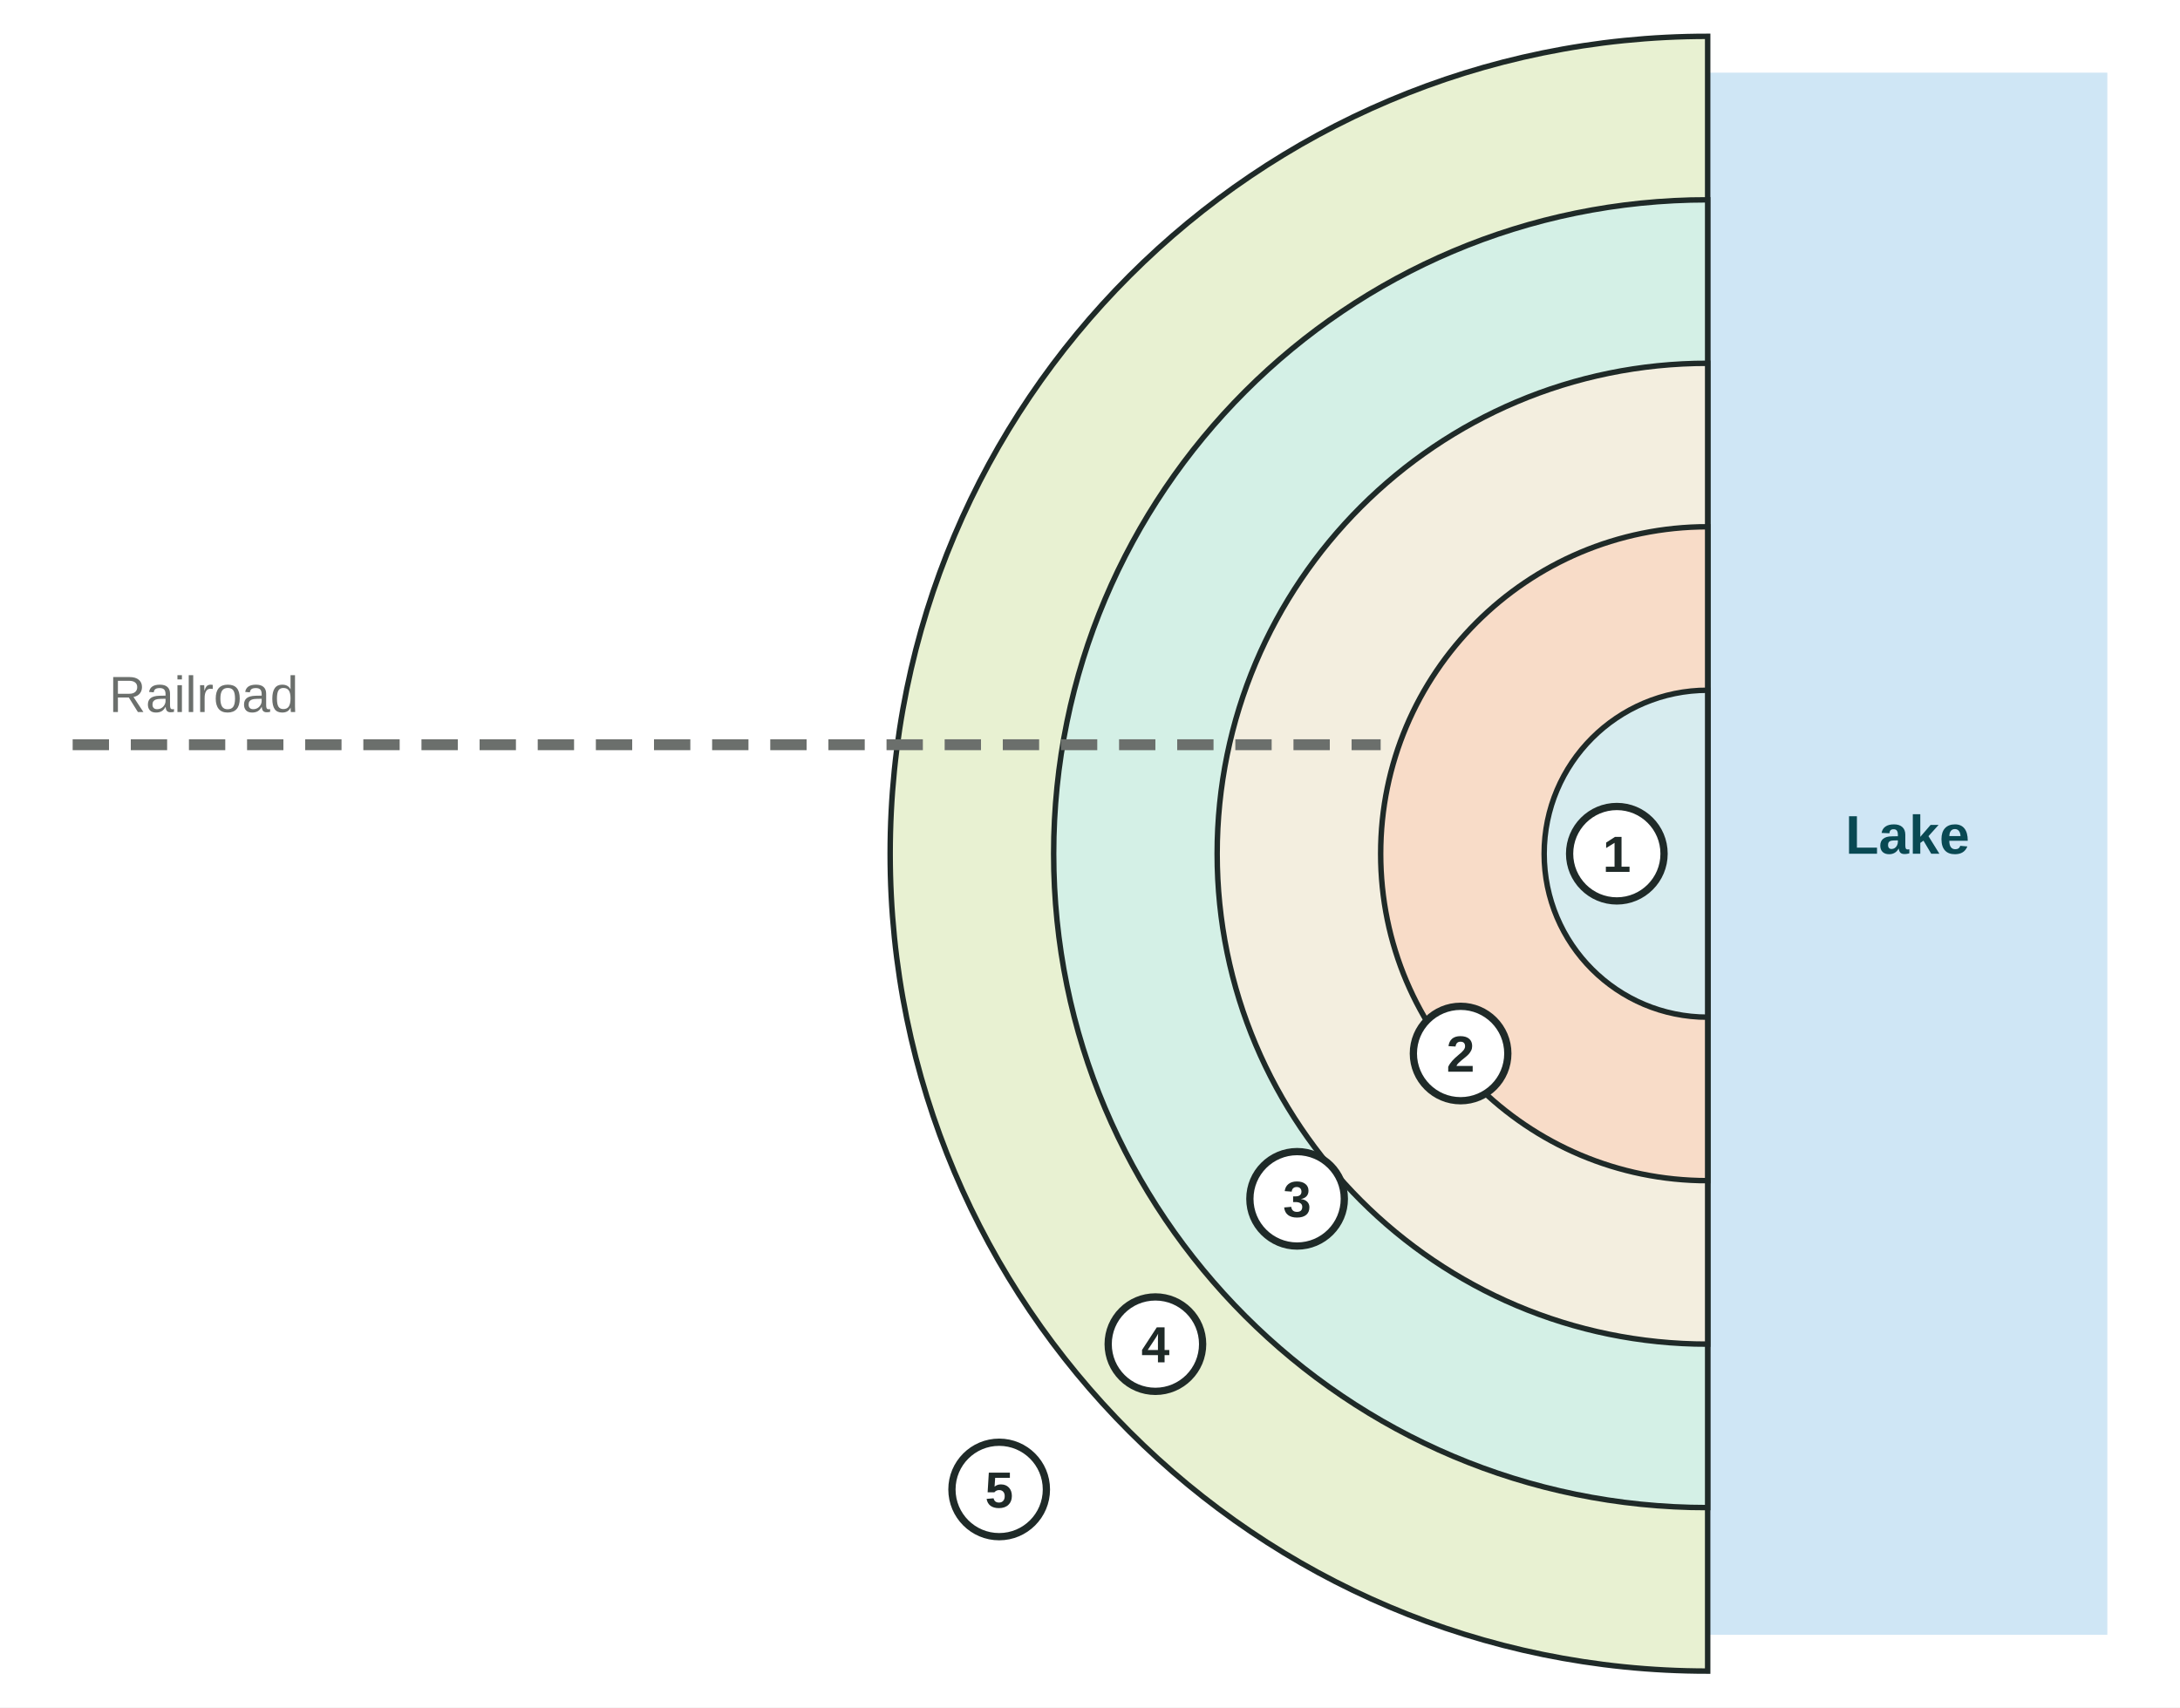
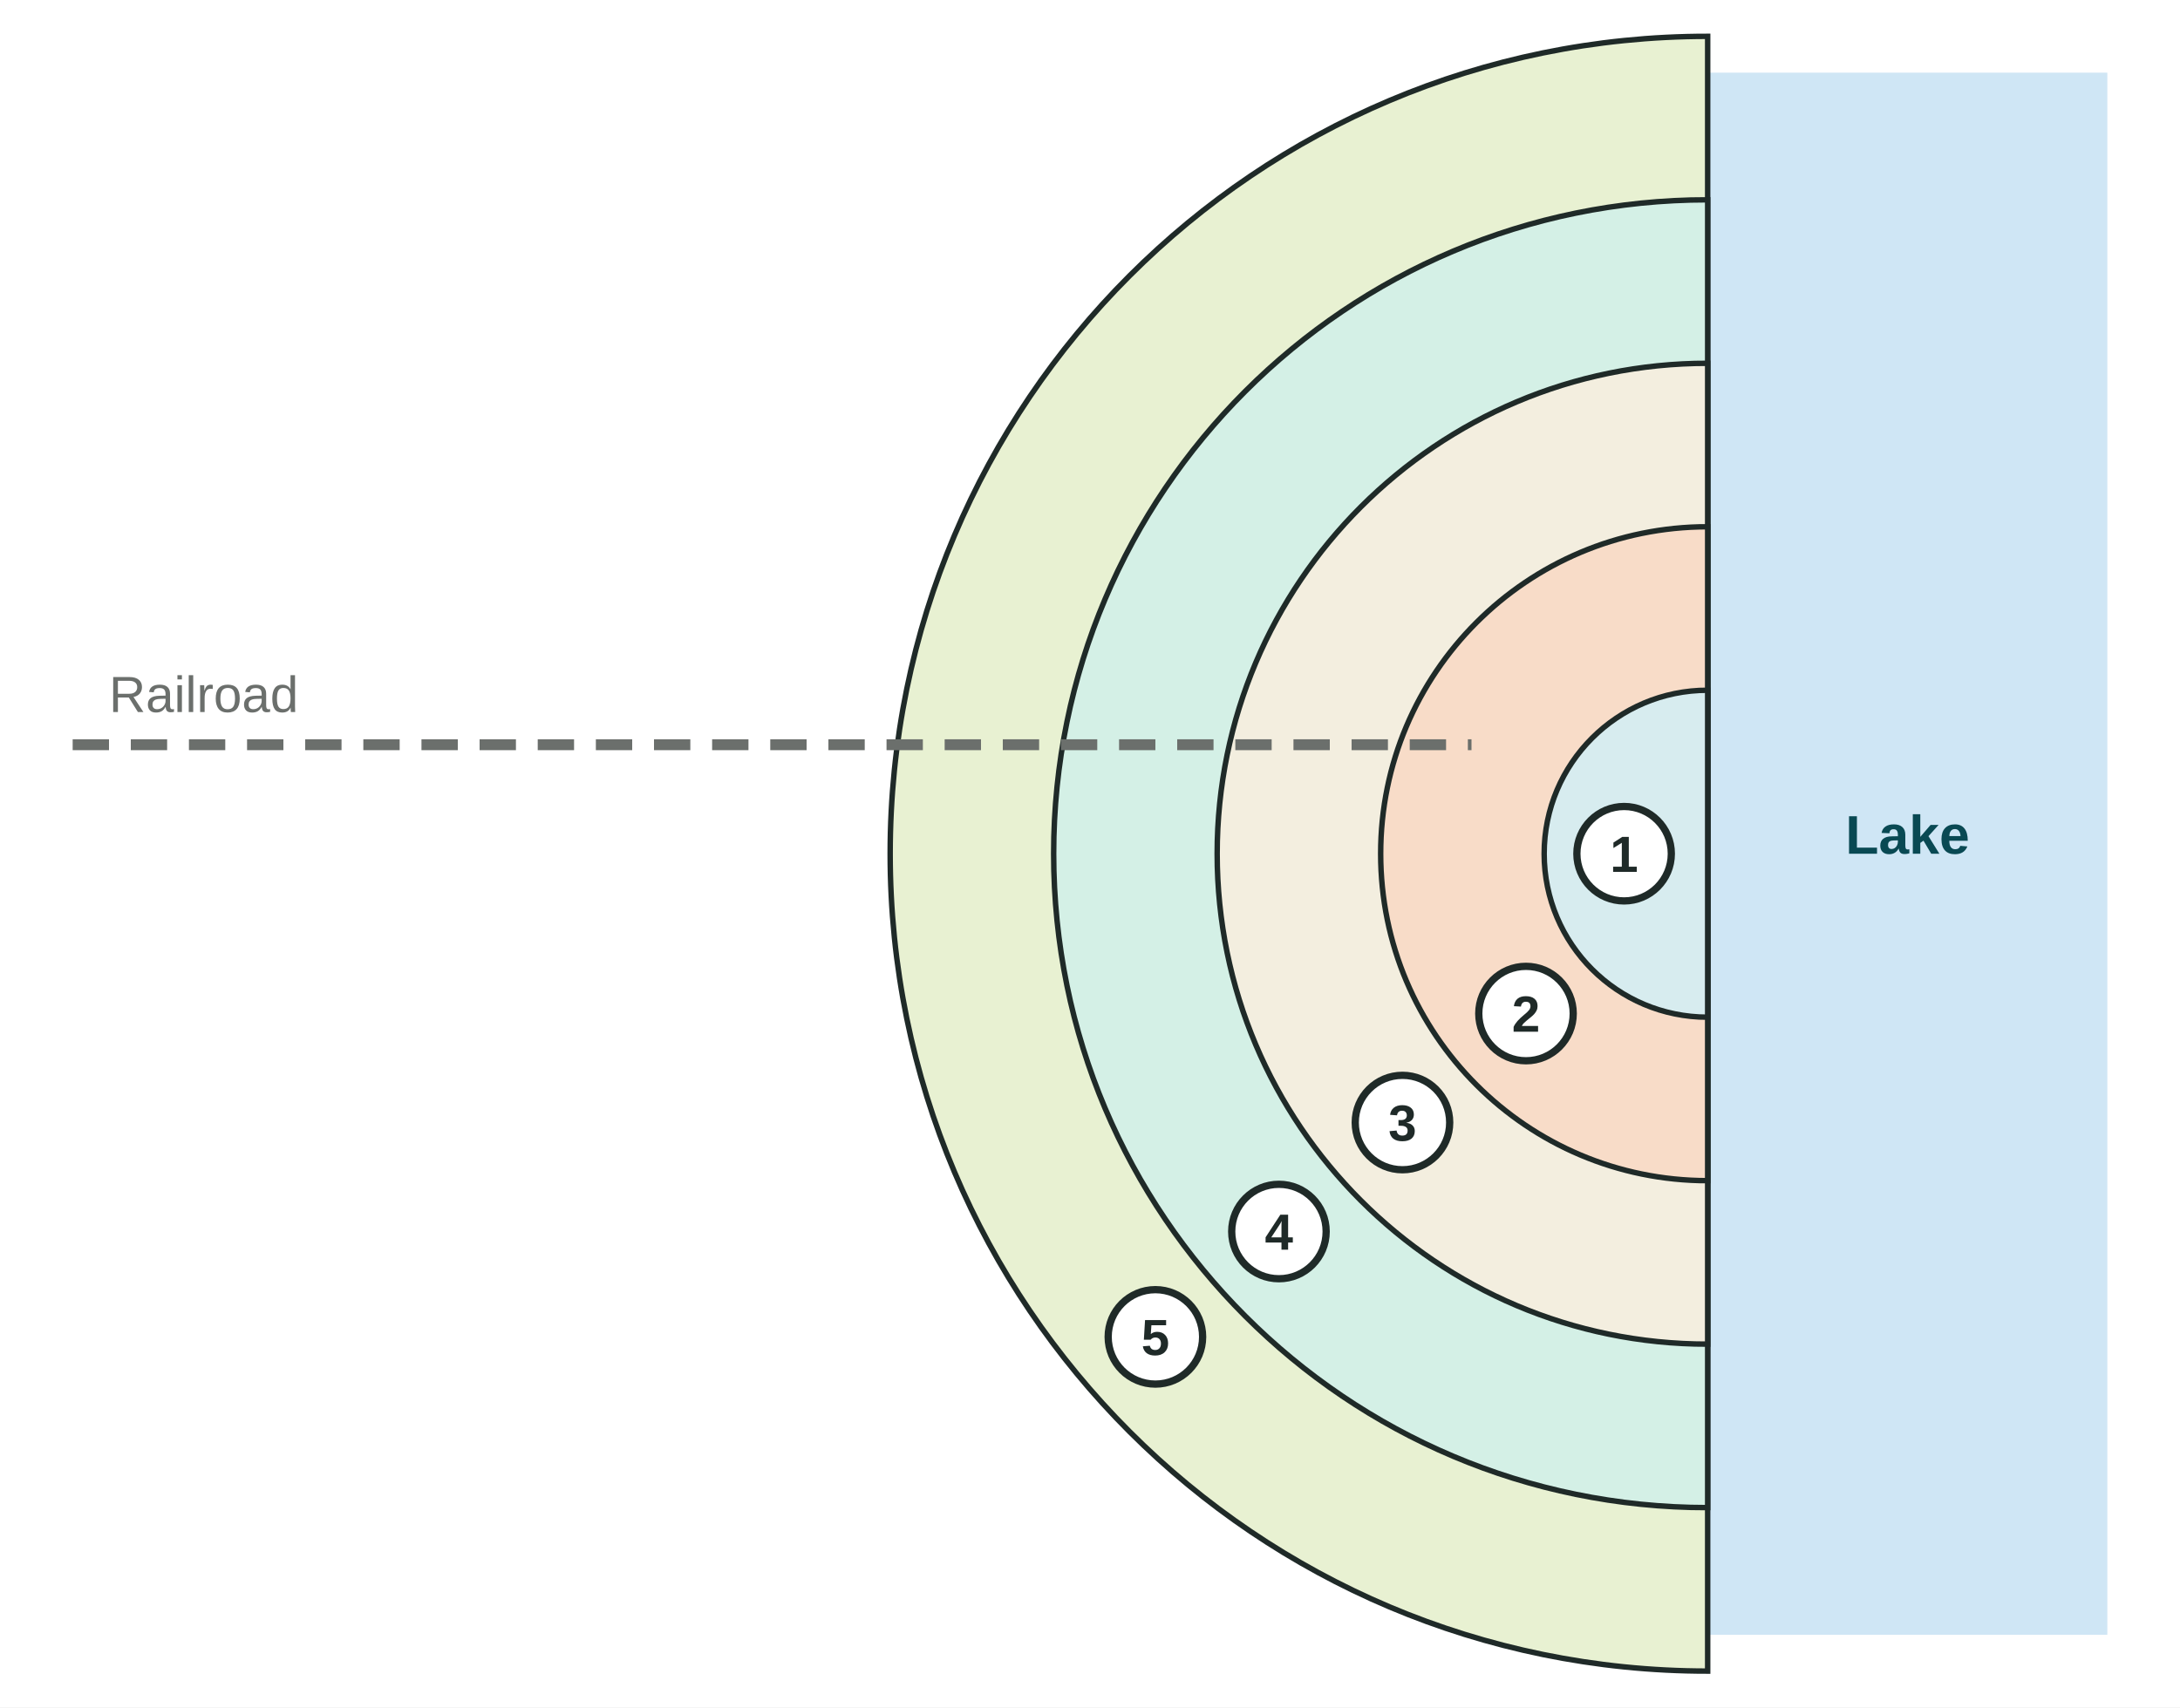
<svg xmlns="http://www.w3.org/2000/svg" viewBox="0 0 600 470" width="600" height="470" role="img" aria-labelledby="city-structure-zones-t city-structure-zones-d" font-family="Arial, Helvetica, sans-serif">
  <rect x="0" y="0" width="600" height="470" fill="#FFFFFF" />
  <rect x="470" y="20" width="110" height="430" fill="#CFE6F5" />
  <text x="525" y="235" font-size="15" text-anchor="middle" font-weight="bold" fill="#094953">
    <tspan x="525" dy="0">Lake</tspan>
  </text>
  <path d="M470 10 A225 225 0 0 0 470 460 Z" fill="#E8F1D2" stroke="#1F2A28" stroke-width="1.5" />
  <path d="M470 55 A180 180 0 0 0 470 415 Z" fill="#D4F0E6" stroke="#1F2A28" stroke-width="1.5" />
  <path d="M470 100 A135 135 0 0 0 470 370 Z" fill="#F3EEDF" stroke="#1F2A28" stroke-width="1.5" />
  <path d="M470 145 A90 90 0 0 0 470 325 Z" fill="#F8DCC8" stroke="#1F2A28" stroke-width="1.5" />
  <path d="M470 190 A45 45 0 0 0 470 280 Z" fill="#D7ECEF" stroke="#1F2A28" stroke-width="1.5" />
-   <line x1="20" y1="205" x2="380" y2="205" stroke="#6B6F6C" stroke-width="3" stroke-dasharray="10 6" />
+   <line x1="20" y1="205" x2="405" y2="205" stroke="#6B6F6C" stroke-width="3" stroke-dasharray="10 6" />
  <text x="30" y="196" font-size="14" text-anchor="start" font-weight="normal" fill="#6B6F6C">
    <tspan x="30" dy="0">Railroad</tspan>
  </text>
-   <circle cx="445" cy="235" r="13" fill="#FFFFFF" stroke="#1F2A28" stroke-width="2" />
-   <text x="445" y="240" font-size="14" text-anchor="middle" font-weight="bold" fill="#1F2A28">
-     <tspan x="445" dy="0">1</tspan>
+   <circle cx="447" cy="235" r="13" fill="#FFFFFF" stroke="#1F2A28" stroke-width="2" />
+   <text x="447" y="240" font-size="14" text-anchor="middle" font-weight="bold" fill="#1F2A28">
+     <tspan x="447" dy="0">1</tspan>
  </text>
-   <circle cx="402" cy="290" r="13" fill="#FFFFFF" stroke="#1F2A28" stroke-width="2" />
-   <text x="402" y="295" font-size="14" text-anchor="middle" font-weight="bold" fill="#1F2A28">
-     <tspan x="402" dy="0">2</tspan>
+   <circle cx="420" cy="279" r="13" fill="#FFFFFF" stroke="#1F2A28" stroke-width="2" />
+   <text x="420" y="284" font-size="14" text-anchor="middle" font-weight="bold" fill="#1F2A28">
+     <tspan x="420" dy="0">2</tspan>
  </text>
-   <circle cx="357" cy="330" r="13" fill="#FFFFFF" stroke="#1F2A28" stroke-width="2" />
-   <text x="357" y="335" font-size="14" text-anchor="middle" font-weight="bold" fill="#1F2A28">
-     <tspan x="357" dy="0">3</tspan>
+   <circle cx="386" cy="309" r="13" fill="#FFFFFF" stroke="#1F2A28" stroke-width="2" />
+   <text x="386" y="314" font-size="14" text-anchor="middle" font-weight="bold" fill="#1F2A28">
+     <tspan x="386" dy="0">3</tspan>
  </text>
-   <circle cx="318" cy="370" r="13" fill="#FFFFFF" stroke="#1F2A28" stroke-width="2" />
-   <text x="318" y="375" font-size="14" text-anchor="middle" font-weight="bold" fill="#1F2A28">
-     <tspan x="318" dy="0">4</tspan>
+   <circle cx="352" cy="339" r="13" fill="#FFFFFF" stroke="#1F2A28" stroke-width="2" />
+   <text x="352" y="344" font-size="14" text-anchor="middle" font-weight="bold" fill="#1F2A28">
+     <tspan x="352" dy="0">4</tspan>
  </text>
-   <circle cx="275" cy="410" r="13" fill="#FFFFFF" stroke="#1F2A28" stroke-width="2" />
-   <text x="275" y="415" font-size="14" text-anchor="middle" font-weight="bold" fill="#1F2A28">
-     <tspan x="275" dy="0">5</tspan>
+   <circle cx="318" cy="368" r="13" fill="#FFFFFF" stroke="#1F2A28" stroke-width="2" />
+   <text x="318" y="373" font-size="14" text-anchor="middle" font-weight="bold" fill="#1F2A28">
+     <tspan x="318" dy="0">5</tspan>
  </text>
</svg>
